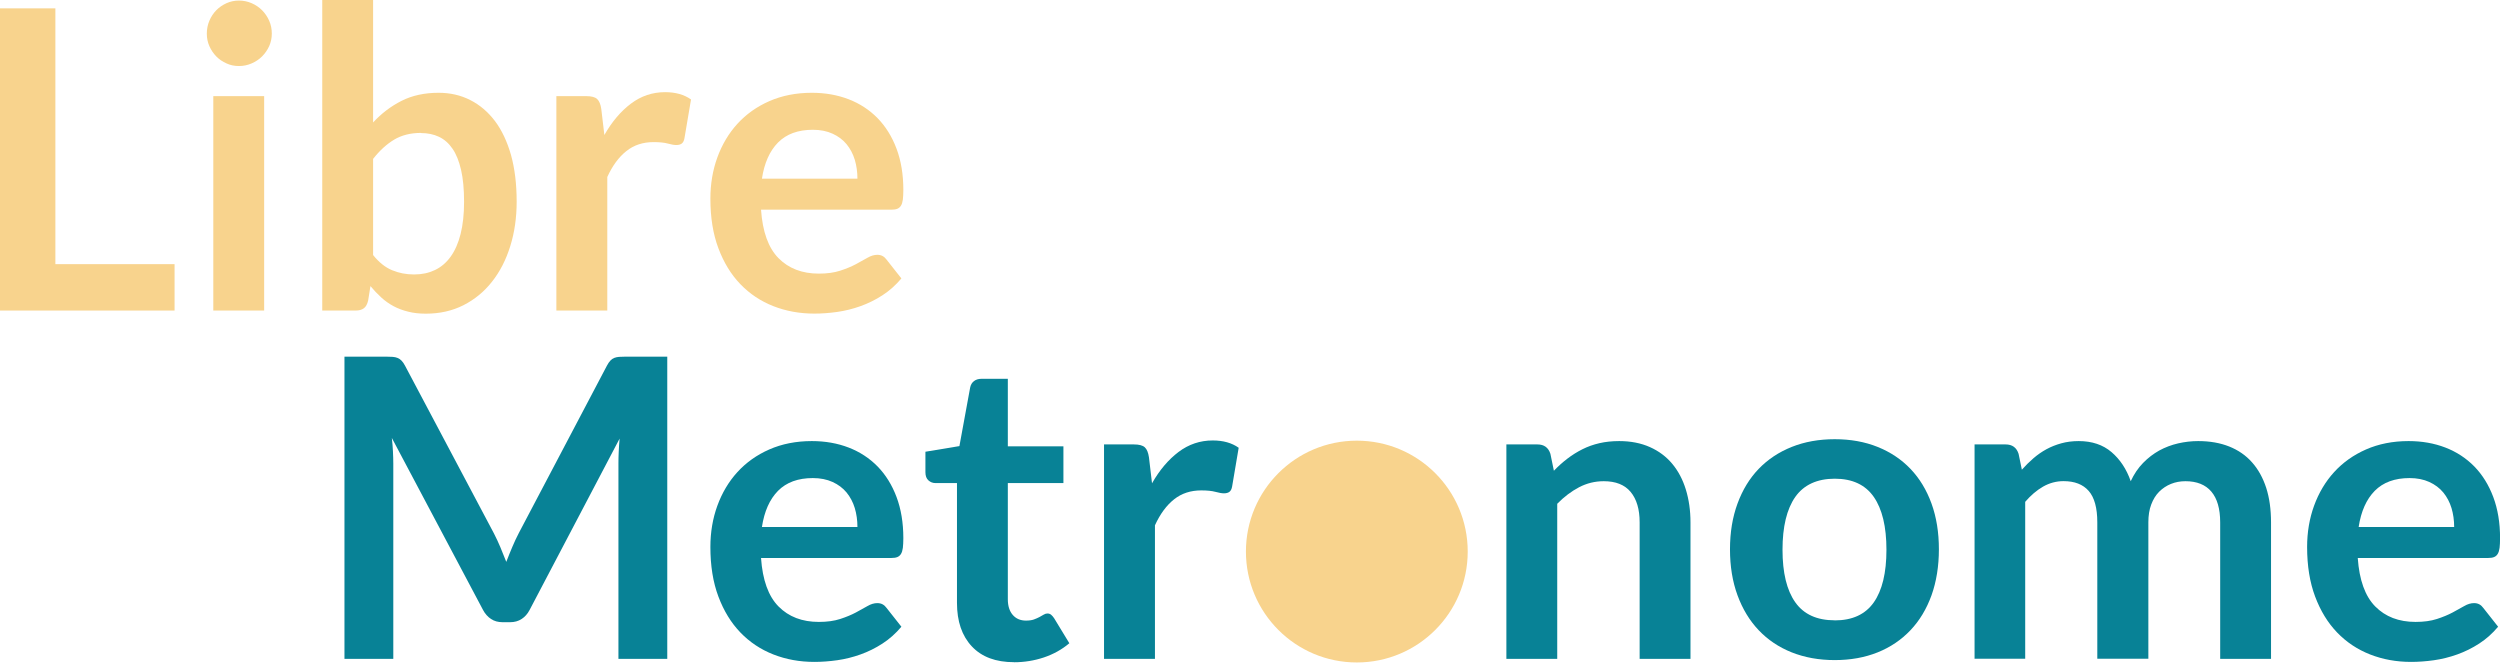
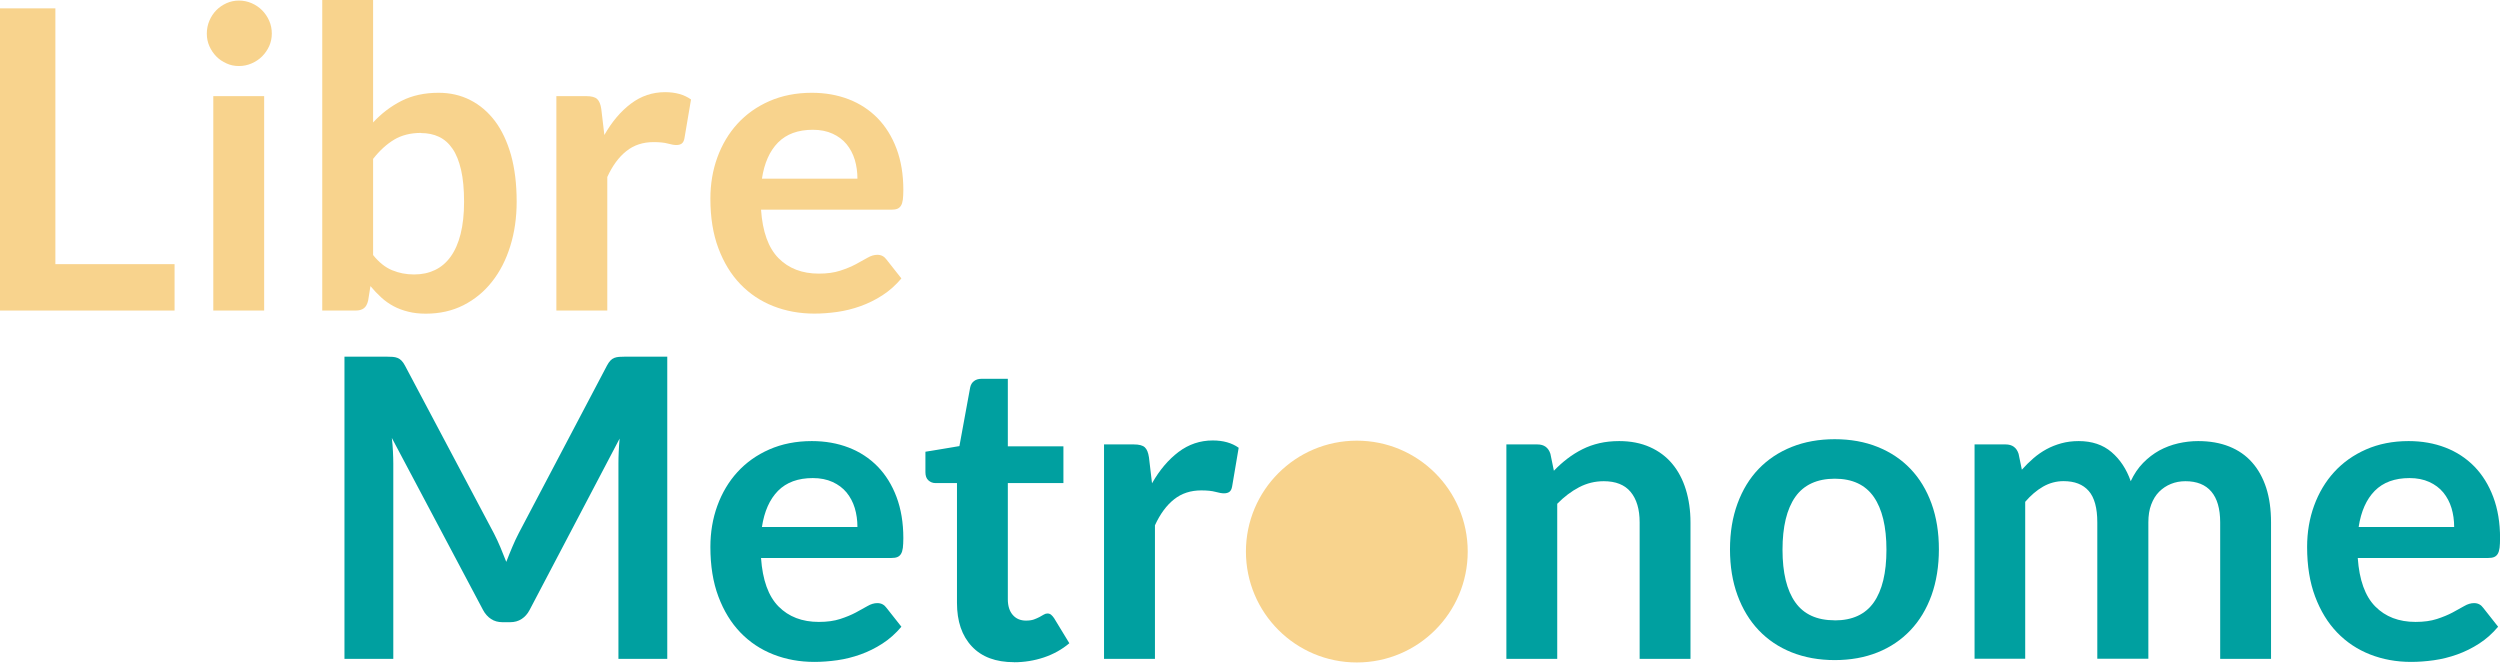
<svg xmlns="http://www.w3.org/2000/svg" id="Ebene_2" data-name="Ebene 2" viewBox="0 0 358.89 95.09">
  <defs>
    <style>
      .cls-1 {
-         fill: #088296;
+         fill: #00a0a0;
      }

      .cls-2 {
        fill: #f8d38d;
      }
    </style>
  </defs>
  <g id="Color">
    <g>
      <path class="cls-2" d="M7.95,37.92h17.11v6.66H0V1.2h7.95v36.72Z" />
      <path class="cls-2" d="M39.02,4.83c0,.64-.13,1.24-.38,1.8-.26.56-.6,1.05-1.02,1.47-.42.42-.92.75-1.49,1s-1.18.38-1.83.38-1.23-.12-1.79-.38c-.56-.25-1.05-.58-1.46-1s-.74-.91-.99-1.47c-.25-.56-.37-1.16-.37-1.8s.12-1.28.37-1.86c.25-.58.58-1.08.99-1.5s.9-.75,1.46-1.01c.56-.25,1.16-.38,1.79-.38s1.26.13,1.83.38c.57.25,1.07.59,1.49,1.01.42.42.76.92,1.02,1.5s.38,1.2.38,1.86ZM37.92,13.8v30.78h-7.3V13.8h7.3Z" />
      <path class="cls-2" d="M46.26,44.58V0h7.3v17.58c1.2-1.3,2.56-2.33,4.08-3.1s3.29-1.16,5.32-1.16c1.65,0,3.17.34,4.54,1.04,1.37.69,2.55,1.7,3.55,3.01.99,1.32,1.76,2.95,2.31,4.89.54,1.94.81,4.17.81,6.69,0,2.3-.31,4.43-.92,6.39-.61,1.96-1.48,3.66-2.62,5.1-1.13,1.44-2.5,2.56-4.11,3.38-1.61.81-3.4,1.21-5.39,1.21-.93,0-1.77-.09-2.54-.29-.77-.19-1.47-.45-2.1-.79-.63-.34-1.22-.75-1.76-1.25-.54-.49-1.06-1.04-1.55-1.63l-.33,2.07c-.12.52-.32.89-.61,1.11-.29.22-.68.33-1.17.33h-4.82ZM60.45,19.08c-1.52,0-2.81.33-3.89.98-1.07.65-2.07,1.56-3,2.75v13.8c.83,1.04,1.73,1.76,2.7,2.17s2.03.62,3.18.62,2.1-.21,2.99-.63c.89-.42,1.64-1.06,2.26-1.92.62-.86,1.1-1.94,1.43-3.25.33-1.31.5-2.85.5-4.63s-.14-3.33-.43-4.58c-.29-1.25-.69-2.26-1.23-3.04-.53-.78-1.18-1.35-1.94-1.71-.76-.36-1.62-.54-2.59-.54Z" />
      <path class="cls-2" d="M79.87,44.58V13.8h4.29c.75,0,1.27.14,1.57.42.3.28.49.76.59,1.44l.44,3.72c1.08-1.9,2.35-3.4,3.81-4.5,1.46-1.1,3.09-1.65,4.91-1.65,1.5,0,2.74.35,3.72,1.05l-.94,5.55c-.06.36-.19.62-.38.77-.2.15-.46.22-.8.22-.29,0-.7-.07-1.21-.21s-1.19-.21-2.04-.21c-1.52,0-2.82.42-3.9,1.28-1.08.85-2,2.09-2.75,3.73v19.17h-7.3Z" />
      <path class="cls-2" d="M116.55,13.32c1.91,0,3.67.31,5.28.93,1.61.62,2.99,1.53,4.15,2.71,1.16,1.19,2.07,2.65,2.72,4.38.65,1.73.98,3.71.98,5.92,0,.56-.03,1.03-.07,1.39-.05.37-.14.66-.27.87s-.3.36-.52.45c-.22.09-.49.13-.83.13h-18.74c.22,3.16,1.05,5.48,2.51,6.96,1.46,1.48,3.39,2.22,5.79,2.22,1.18,0,2.2-.14,3.06-.42.86-.28,1.61-.59,2.25-.93.64-.34,1.2-.65,1.68-.93s.95-.42,1.4-.42c.3,0,.55.06.77.18.22.12.4.29.56.51l2.13,2.7c-.81.96-1.71,1.77-2.72,2.42-1,.65-2.06,1.17-3.15,1.56-1.09.39-2.21.67-3.34.83-1.13.16-2.23.24-3.29.24-2.11,0-4.07-.36-5.88-1.07-1.81-.71-3.39-1.76-4.73-3.15-1.34-1.39-2.39-3.11-3.16-5.16-.77-2.05-1.15-4.42-1.15-7.12,0-2.1.33-4.08,1-5.92s1.63-3.46,2.88-4.83c1.25-1.37,2.78-2.46,4.58-3.25s3.84-1.2,6.1-1.2ZM116.69,18.63c-2.13,0-3.79.61-5,1.83-1.2,1.22-1.97,2.95-2.31,5.19h13.71c0-.96-.13-1.87-.38-2.71-.26-.85-.65-1.59-1.18-2.24-.53-.64-1.2-1.14-2.01-1.51-.81-.37-1.76-.56-2.84-.56Z" />
      <path class="cls-1" d="M71.84,78.58c.29.69.57,1.39.84,2.08.28-.72.56-1.43.86-2.13.29-.7.61-1.37.94-2.01l12.65-24.03c.16-.3.32-.54.49-.72.17-.18.35-.31.56-.39.21-.08.44-.13.69-.15.26-.02.56-.03.92-.03h6v43.38h-7.01v-28.02c0-.52.01-1.09.04-1.71s.07-1.25.13-1.89l-12.92,24.6c-.29.56-.68,1-1.15,1.3-.47.31-1.02.46-1.65.46h-1.09c-.63,0-1.18-.15-1.65-.46-.47-.31-.86-.75-1.15-1.3l-13.09-24.69c.08.66.13,1.31.16,1.94s.05,1.21.05,1.75v28.02h-7.01v-43.38h6c.36,0,.66.01.92.03.26.02.49.07.69.15.21.08.4.21.58.39.18.18.34.42.5.72l12.77,24.09c.33.64.64,1.31.93,2Z" />
      <path class="cls-1" d="M116.55,63.32c1.91,0,3.67.31,5.28.93,1.61.62,2.99,1.53,4.15,2.71,1.16,1.19,2.07,2.65,2.72,4.38.65,1.73.98,3.71.98,5.92,0,.56-.03,1.03-.07,1.39-.05.37-.14.66-.27.87-.13.21-.3.36-.52.45-.22.09-.49.13-.83.13h-18.74c.22,3.16,1.05,5.48,2.51,6.96,1.46,1.48,3.39,2.22,5.79,2.22,1.18,0,2.2-.14,3.06-.42.86-.28,1.61-.59,2.25-.93.64-.34,1.2-.65,1.68-.93s.95-.42,1.4-.42c.29,0,.55.06.77.18s.4.29.56.51l2.13,2.7c-.81.96-1.71,1.77-2.72,2.42-1,.65-2.06,1.17-3.15,1.56-1.09.39-2.21.67-3.34.83s-2.23.24-3.29.24c-2.11,0-4.07-.36-5.88-1.07-1.81-.71-3.39-1.76-4.73-3.15-1.34-1.39-2.39-3.11-3.16-5.16-.77-2.05-1.15-4.42-1.15-7.12,0-2.1.33-4.08,1-5.92s1.63-3.46,2.88-4.83c1.25-1.37,2.78-2.46,4.58-3.25s3.84-1.2,6.1-1.2ZM116.69,68.63c-2.13,0-3.79.61-5,1.83-1.2,1.22-1.97,2.95-2.31,5.19h13.71c0-.96-.13-1.87-.38-2.71-.26-.85-.65-1.59-1.18-2.24-.53-.64-1.2-1.14-2.01-1.51s-1.76-.56-2.84-.56Z" />
      <path class="cls-1" d="M145.57,95.06c-2.62,0-4.64-.75-6.06-2.27-1.42-1.51-2.13-3.59-2.13-6.25v-17.19h-3.08c-.39,0-.73-.13-1.02-.39-.29-.26-.43-.65-.43-1.17v-2.94l4.88-.81,1.54-8.4c.08-.4.26-.71.55-.93.28-.22.64-.33,1.08-.33h3.78v9.69h7.98v5.28h-7.98v16.68c0,.96.24,1.71.71,2.25.47.54,1.1.81,1.89.81.45,0,.83-.05,1.14-.16.3-.11.57-.23.8-.35.23-.12.43-.23.6-.34.18-.11.36-.17.53-.17.22,0,.39.06.53.17.14.11.29.28.44.5l2.19,3.6c-1.06.9-2.29,1.58-3.66,2.04-1.38.46-2.81.69-4.29.69Z" />
      <path class="cls-1" d="M158.49,94.58v-30.78h4.29c.75,0,1.27.14,1.57.42s.49.76.59,1.44l.44,3.72c1.08-1.9,2.35-3.4,3.81-4.5,1.46-1.1,3.09-1.65,4.91-1.65,1.5,0,2.74.35,3.72,1.05l-.94,5.55c-.06.36-.19.62-.38.77-.2.15-.46.22-.8.22-.29,0-.7-.07-1.21-.21-.51-.14-1.19-.21-2.04-.21-1.52,0-2.82.42-3.9,1.28-1.08.85-2,2.09-2.75,3.73v19.17h-7.3Z" />
      <path class="cls-1" d="M216.25,94.58v-30.78h4.46c.95,0,1.57.45,1.86,1.35l.5,2.43c.61-.64,1.26-1.22,1.94-1.74.68-.52,1.4-.97,2.16-1.35s1.57-.67,2.44-.87c.87-.2,1.81-.3,2.84-.3,1.65,0,3.12.29,4.4.86,1.28.57,2.35,1.37,3.21,2.4.86,1.03,1.51,2.26,1.95,3.69s.67,3,.67,4.72v19.59h-7.3v-19.59c0-1.88-.43-3.33-1.29-4.37-.86-1.03-2.14-1.54-3.86-1.54-1.26,0-2.44.29-3.55.87-1.1.58-2.15,1.37-3.13,2.37v22.26h-7.3Z" />
      <path class="cls-1" d="M283.46,94.58v-30.78h4.46c.95,0,1.57.45,1.86,1.35l.47,2.28c.53-.6,1.09-1.15,1.67-1.65s1.2-.93,1.86-1.29,1.37-.64,2.13-.85,1.59-.32,2.5-.32c1.91,0,3.48.53,4.71,1.58s2.15,2.44,2.76,4.18c.47-1.02,1.06-1.89,1.77-2.62.71-.73,1.49-1.32,2.33-1.79.85-.46,1.75-.8,2.7-1.02.96-.22,1.92-.33,2.88-.33,1.67,0,3.16.26,4.46.78,1.3.52,2.4,1.28,3.28,2.28.89,1,1.56,2.22,2.03,3.66.46,1.44.69,3.09.69,4.95v19.59h-7.3v-19.59c0-1.96-.43-3.43-1.27-4.42s-2.09-1.49-3.72-1.49c-.75,0-1.44.13-2.08.39s-1.2.63-1.69,1.12-.86,1.1-1.14,1.84c-.28.74-.41,1.59-.41,2.55v19.59h-7.33v-19.59c0-2.06-.41-3.56-1.23-4.5-.82-.94-2.02-1.41-3.62-1.41-1.04,0-2.03.27-2.94.79-.92.53-1.77,1.26-2.56,2.18v22.53h-7.3Z" />
      <path class="cls-1" d="M345.77,63.32c1.91,0,3.67.31,5.28.93,1.61.62,2.99,1.53,4.15,2.71,1.16,1.19,2.07,2.65,2.72,4.38.65,1.73.98,3.71.98,5.92,0,.56-.03,1.03-.07,1.39-.05.37-.14.66-.27.87-.13.21-.3.36-.52.45-.22.09-.49.13-.83.13h-18.74c.22,3.16,1.05,5.48,2.51,6.96,1.46,1.48,3.39,2.22,5.79,2.22,1.18,0,2.2-.14,3.06-.42.86-.28,1.61-.59,2.25-.93.64-.34,1.2-.65,1.68-.93s.95-.42,1.4-.42c.29,0,.55.06.77.18s.4.29.56.51l2.13,2.7c-.81.96-1.71,1.77-2.72,2.42-1,.65-2.06,1.17-3.15,1.56-1.09.39-2.21.67-3.34.83s-2.23.24-3.29.24c-2.11,0-4.07-.36-5.88-1.07-1.81-.71-3.39-1.76-4.73-3.15-1.34-1.39-2.39-3.11-3.16-5.16-.77-2.05-1.15-4.42-1.15-7.12,0-2.1.33-4.08,1-5.92s1.63-3.46,2.88-4.83c1.25-1.37,2.78-2.46,4.58-3.25s3.84-1.2,6.1-1.2ZM345.91,68.63c-2.13,0-3.79.61-5,1.83-1.2,1.22-1.97,2.95-2.31,5.19h13.71c0-.96-.13-1.87-.38-2.71-.26-.85-.65-1.59-1.18-2.24-.53-.64-1.2-1.14-2.01-1.51s-1.76-.56-2.84-.56Z" />
    </g>
    <path class="cls-1" d="M263.39,63.05c2.27,0,4.32.37,6.16,1.11,1.84.74,3.41,1.79,4.71,3.15,1.3,1.36,2.31,3.02,3.02,4.98.71,1.96,1.06,4.15,1.06,6.57s-.36,4.64-1.06,6.6c-.71,1.96-1.71,3.63-3.02,5.01s-2.87,2.44-4.71,3.18c-1.84.74-3.9,1.11-6.16,1.11s-4.32-.37-6.18-1.11c-1.85-.74-3.43-1.8-4.74-3.18s-2.32-3.05-3.04-5.01-1.08-4.16-1.08-6.6.36-4.61,1.08-6.57,1.73-3.62,3.04-4.98c1.31-1.36,2.89-2.41,4.74-3.15,1.85-.74,3.91-1.11,6.18-1.11ZM263.39,89.06c2.52,0,4.39-.86,5.6-2.58,1.21-1.72,1.82-4.24,1.82-7.56s-.61-5.85-1.82-7.59c-1.21-1.74-3.08-2.61-5.6-2.61s-4.45.88-5.67,2.62-1.83,4.28-1.83,7.58.61,5.82,1.83,7.54c1.22,1.73,3.11,2.59,5.67,2.59Z" />
  </g>
  <g id="Metronome_Circle">
    <circle class="cls-2" cx="194.78" cy="79.18" r="15.92" />
  </g>
</svg>
